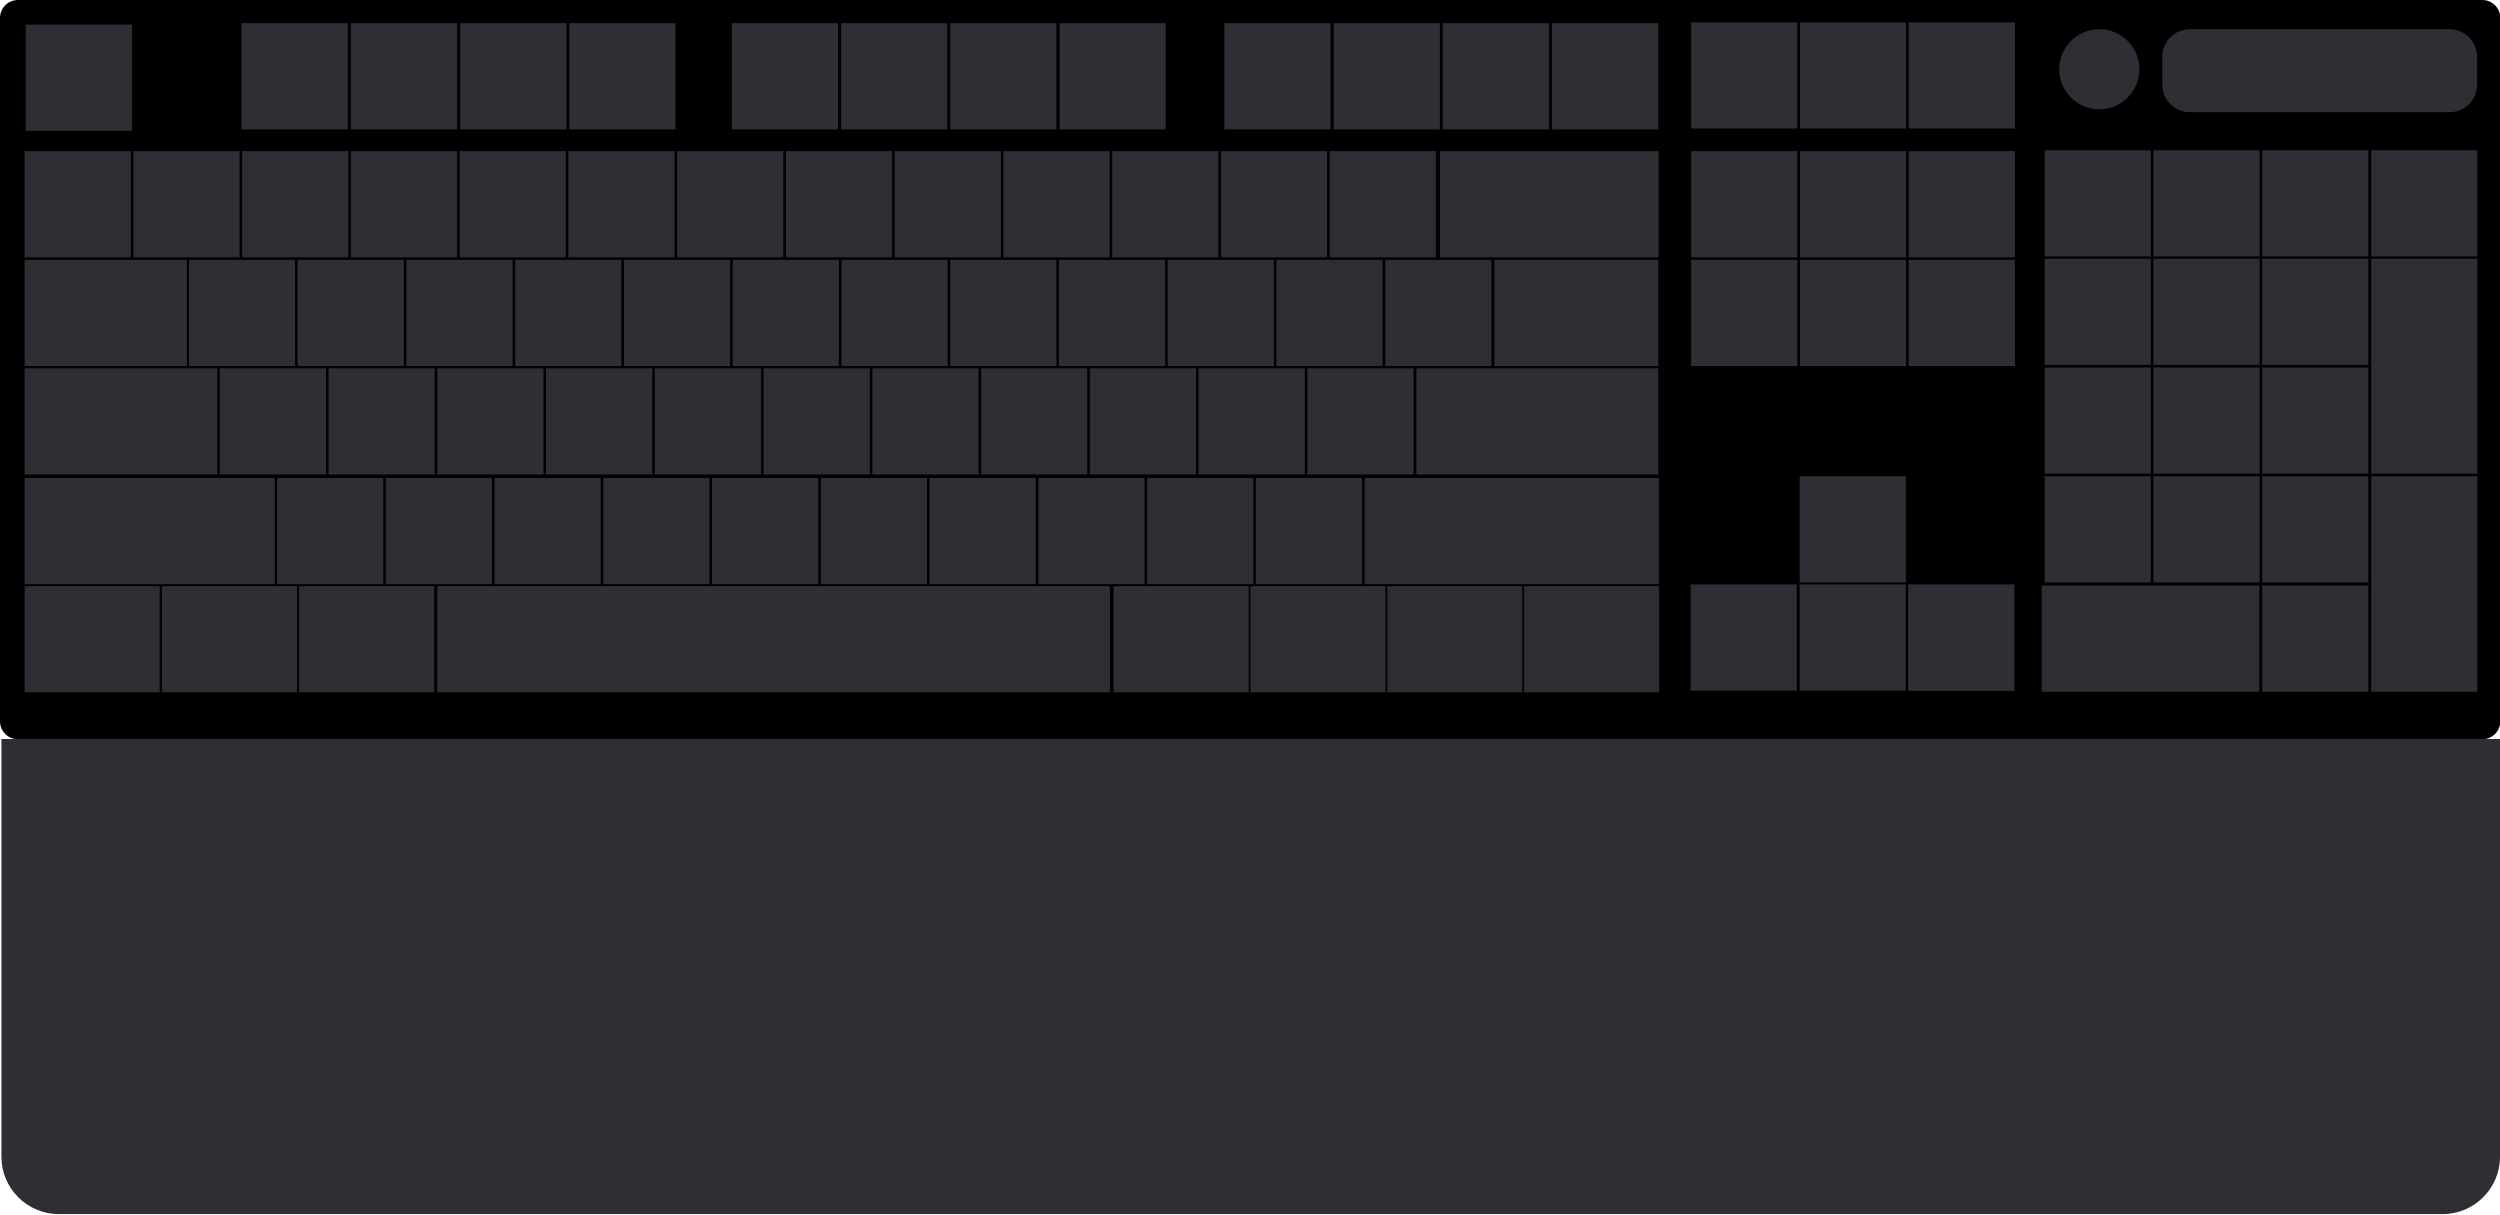
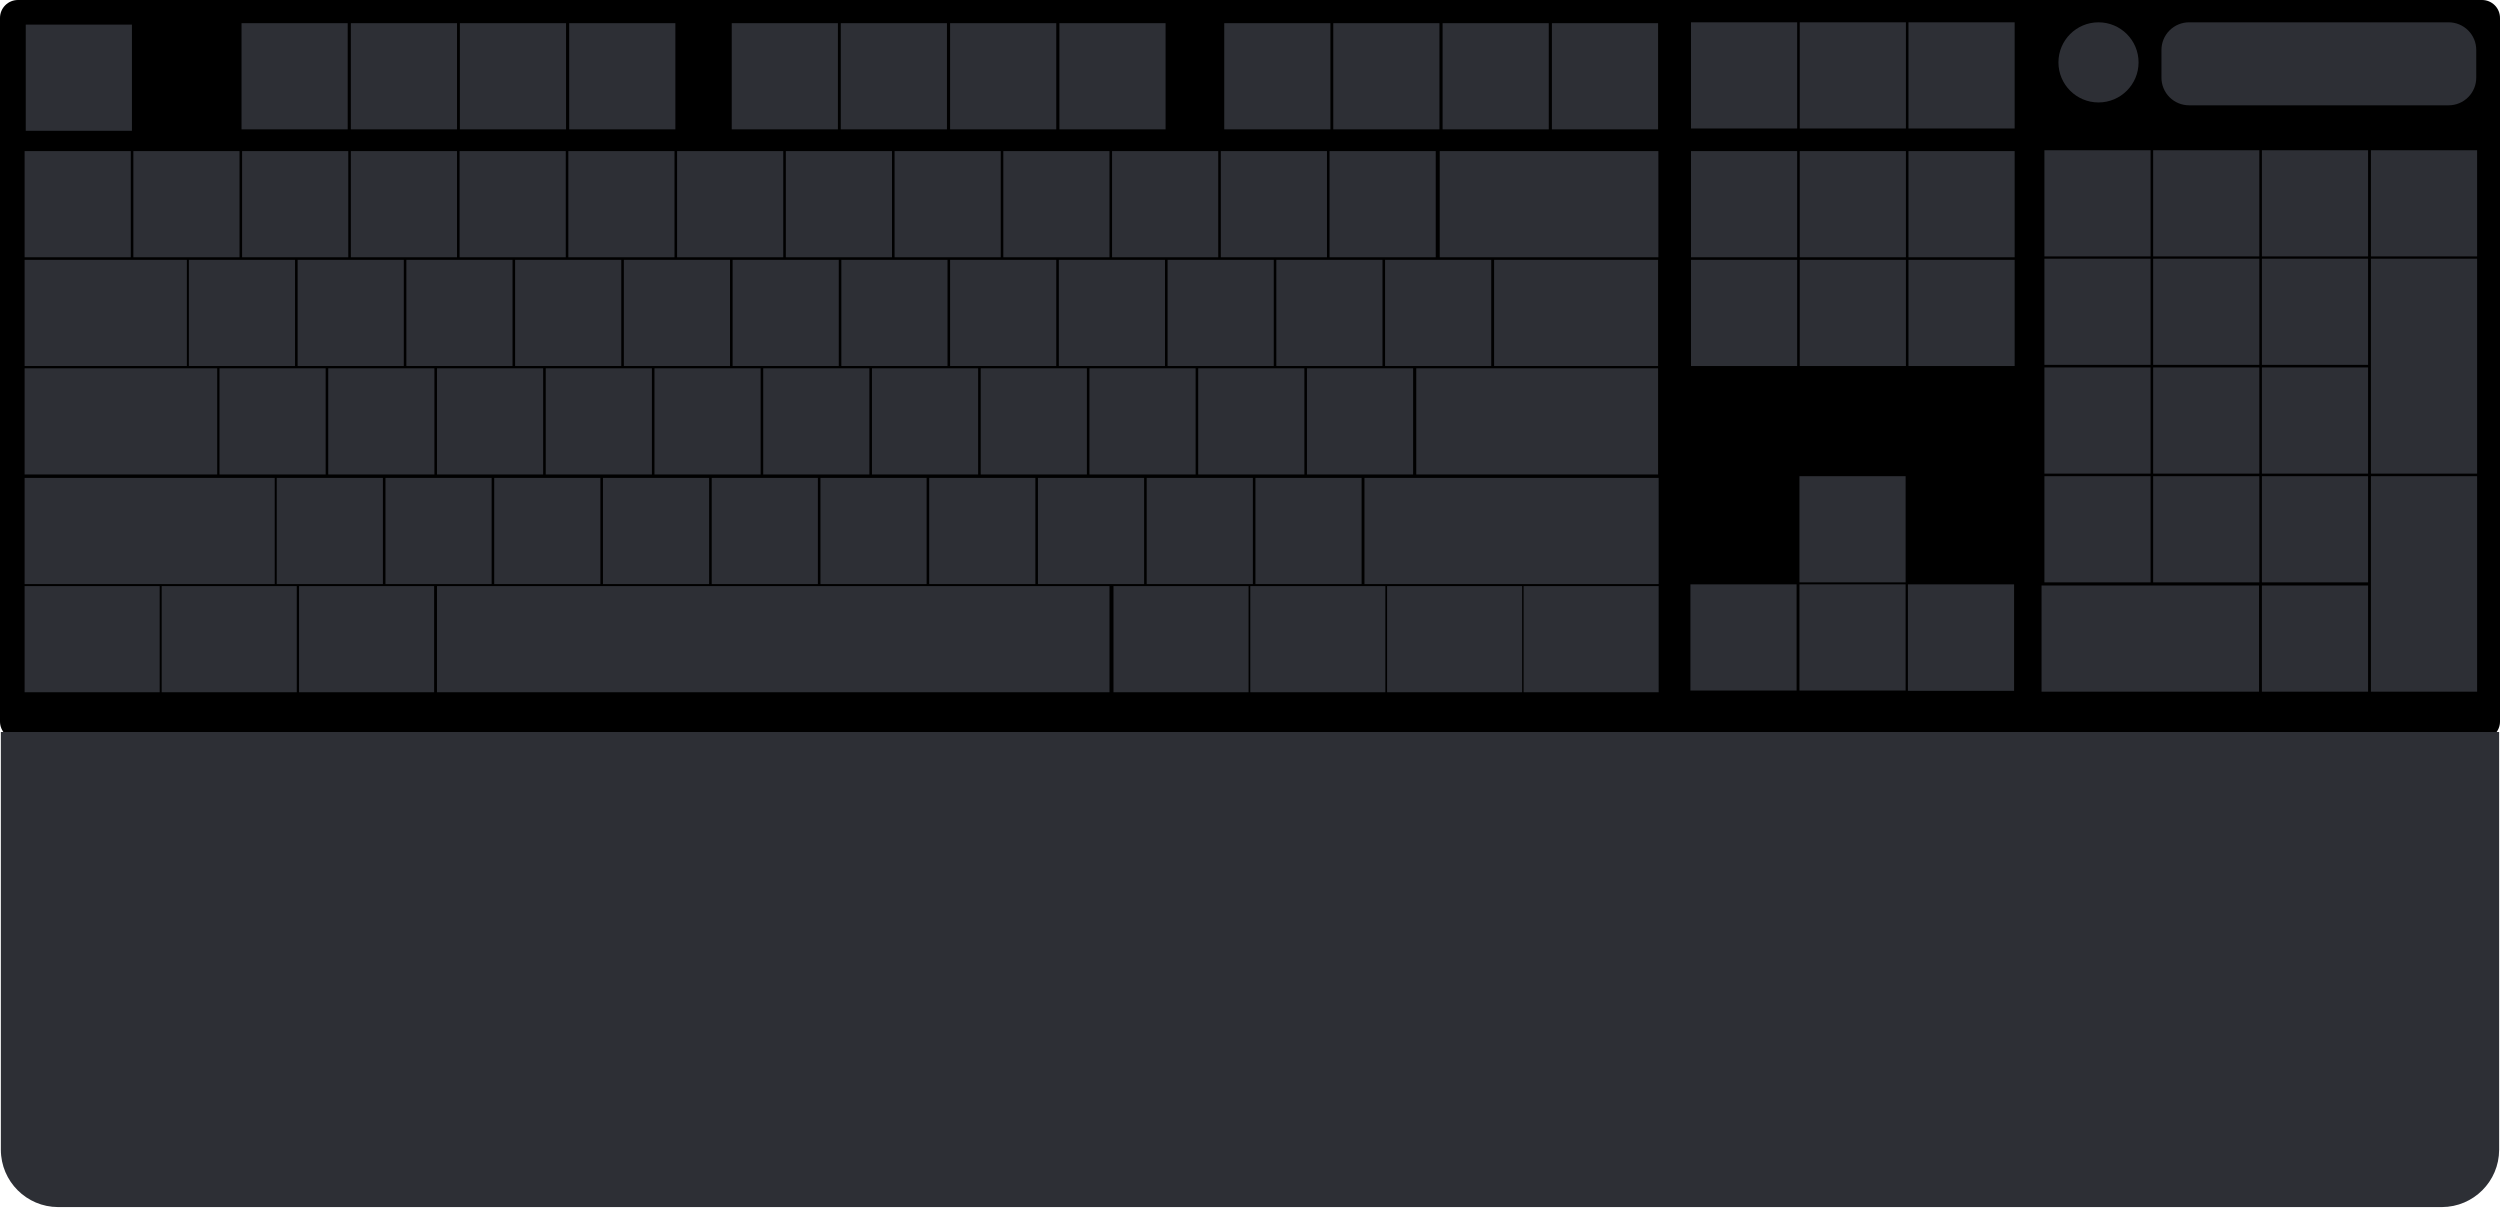
- <svg xmlns="http://www.w3.org/2000/svg" version="1.1" id="KeyboardClickSwitch" x="0px" y="0px" viewBox="0 0 873.5 424.2" style="enable-background:new 0 0 873.5 424.2;" xml:space="preserve">
-   <style type="text/css">
- 	.st0{fill:#2D2F35;}
- </style>
-   <g id="KeyBoard_Plate">
-     <g id="Plate">
-       <path d="M6.3,0h861c3.5,0,6.3,2.8,6.3,6.3V252c0,3.5-2.8,6.3-6.3,6.3H6.3c-3.5,0-6.3-2.8-6.3-6.3V6.3C0,2.8,2.8,0,6.3,0z" />
-     </g>
-     <path id="palmRest" class="st0" d="M0.5,258.2h873l0,0v146c0,11-9,20-20,20h-833c-11,0-20-9-20-20L0.5,258.2L0.5,258.2z" />
-     <path id="keybordKnobTwo" class="st0" d="M765.2,10.2h90.6c5.4,0,9.7,4.3,9.7,9.7v9.6c0,5.4-4.3,9.7-9.7,9.7h-90.6   c-5.4,0-9.7-4.3-9.7-9.7v-9.6C755.5,14.5,759.8,10.2,765.2,10.2z" />
-     <circle id="keyboardKnob" class="st0" cx="733.5" cy="24.2" r="14" />
-   </g>
-   <g id="KeyBoard_Keys">
-     <g id="Escape">
-       <rect x="9" y="8.6" class="st0" width="37.1" height="37.1" />
-     </g>
-     <g id="F1">
-       <rect x="84.4" y="8.1" class="st0" width="37.1" height="37.1" />
-     </g>
-     <g id="F2">
-       <rect x="122.6" y="8.1" class="st0" width="37.1" height="37.1" />
-     </g>
-     <g id="F3">
-       <rect x="160.8" y="8.1" class="st0" width="37.1" height="37.1" />
-     </g>
-     <g id="F4">
-       <rect x="198.9" y="8.1" class="st0" width="37.1" height="37.1" />
-     </g>
-     <g id="_">
-       <rect x="8.6" y="52.8" class="st0" width="37.1" height="37.1" />
-     </g>
-     <g id="L_Ctrl">
-       <rect x="8.6" y="204.8" class="st0" width="47.2" height="37.1" />
-     </g>
-     <g id="L_Win_Cmd">
-       <rect x="56.6" y="204.8" class="st0" width="47.2" height="37.1" />
-     </g>
-     <g id="L_Alt">
-       <rect x="104.5" y="204.8" class="st0" width="47.2" height="37.1" />
-     </g>
-     <g id="R_Alt">
-       <rect x="389.1" y="204.8" class="st0" width="47.2" height="37.1" />
-     </g>
-     <g id="R_Win_Cmd">
-       <rect x="436.9" y="204.8" class="st0" width="47.2" height="37.1" />
-     </g>
-     <g id="Fn">
-       <rect x="484.7" y="204.8" class="st0" width="47.2" height="37.1" />
-     </g>
-     <g id="R_Ctrl">
-       <rect x="532.5" y="204.8" class="st0" width="47.2" height="37.1" />
-     </g>
-     <g id="SpaceBar">
-       <rect x="152.8" y="204.8" class="st0" width="235" height="37.1" />
-     </g>
-     <g id="_1">
-       <rect x="46.6" y="52.8" class="st0" width="37.1" height="37.1" />
-     </g>
-     <g id="_2">
-       <rect x="84.6" y="52.8" class="st0" width="37.1" height="37.1" />
-     </g>
-     <g id="_3">
-       <rect x="122.6" y="52.8" class="st0" width="37.1" height="37.1" />
-     </g>
-     <g id="_4">
-       <rect x="160.6" y="52.8" class="st0" width="37.1" height="37.1" />
-     </g>
-     <g id="_5">
-       <rect x="198.6" y="52.8" class="st0" width="37.1" height="37.1" />
-     </g>
-     <g id="_6">
-       <rect x="236.6" y="52.8" class="st0" width="37.1" height="37.1" />
-     </g>
-     <g id="_7">
-       <rect x="274.6" y="52.8" class="st0" width="37.1" height="37.1" />
-     </g>
-     <g id="_8">
-       <rect x="312.6" y="52.8" class="st0" width="37.1" height="37.1" />
-     </g>
-     <g id="_9">
-       <rect x="350.6" y="52.8" class="st0" width="37.1" height="37.1" />
-     </g>
-     <g id="_0">
-       <rect x="388.6" y="52.8" class="st0" width="37.1" height="37.1" />
-     </g>
-     <g id="_-">
-       <rect x="426.6" y="52.8" class="st0" width="37.1" height="37.1" />
-     </g>
-     <g id="_2-2">
-       <rect x="464.6" y="52.8" class="st0" width="37.1" height="37.1" />
-     </g>
-     <g id="q">
-       <rect x="66" y="90.8" class="st0" width="37.1" height="37.1" />
-     </g>
-     <g id="w">
-       <rect x="104" y="90.8" class="st0" width="37.1" height="37.1" />
-     </g>
-     <g id="e">
-       <rect x="142" y="90.8" class="st0" width="37.1" height="37.1" />
-     </g>
-     <g id="r">
-       <rect x="180" y="90.8" class="st0" width="37.1" height="37.1" />
-     </g>
-     <g id="t">
-       <rect x="218" y="90.8" class="st0" width="37.1" height="37.1" />
-     </g>
-     <g id="y">
-       <rect x="256" y="90.8" class="st0" width="37.1" height="37.1" />
-     </g>
-     <g id="u">
-       <rect x="294" y="90.8" class="st0" width="37.1" height="37.1" />
-     </g>
-     <g id="i">
-       <rect x="332" y="90.8" class="st0" width="37.1" height="37.1" />
-     </g>
-     <g id="o">
-       <rect x="370" y="90.8" class="st0" width="37.1" height="37.1" />
-     </g>
-     <g id="p">
-       <rect x="408" y="90.8" class="st0" width="37.1" height="37.1" />
-     </g>
-     <g id="_2-2_1_">
-       <rect x="446" y="90.8" class="st0" width="37.1" height="37.1" />
-     </g>
-     <g id="a">
-       <rect x="76.8" y="128.7" class="st0" width="37.1" height="37.1" />
-     </g>
-     <g id="s">
-       <rect x="114.8" y="128.7" class="st0" width="37.1" height="37.1" />
-     </g>
-     <g id="d">
-       <rect x="152.8" y="128.7" class="st0" width="37.1" height="37.1" />
-     </g>
-     <g id="f">
-       <rect x="190.8" y="128.7" class="st0" width="37.1" height="37.1" />
-     </g>
-     <g id="g">
-       <rect x="228.8" y="128.7" class="st0" width="37.1" height="37.1" />
-     </g>
-     <g id="h">
-       <rect x="266.8" y="128.7" class="st0" width="37.1" height="37.1" />
-     </g>
-     <g id="j">
-       <rect x="304.8" y="128.7" class="st0" width="37.1" height="37.1" />
-     </g>
-     <g id="k">
-       <rect x="342.8" y="128.7" class="st0" width="37.1" height="37.1" />
-     </g>
-     <g id="l">
-       <rect x="380.8" y="128.7" class="st0" width="37.1" height="37.1" />
-     </g>
-     <g id="_3-2">
-       <rect x="418.8" y="128.7" class="st0" width="37.1" height="37.1" />
-     </g>
-     <g id="z">
-       <rect x="96.8" y="167" class="st0" width="37.1" height="37.1" />
-     </g>
-     <g id="x">
-       <rect x="134.8" y="167" class="st0" width="37.1" height="37.1" />
-     </g>
-     <g id="c">
-       <rect x="172.8" y="167" class="st0" width="37.1" height="37.1" />
-     </g>
-     <g id="v">
-       <rect x="210.8" y="167" class="st0" width="37.1" height="37.1" />
-     </g>
-     <g id="b">
-       <rect x="248.8" y="167" class="st0" width="37.1" height="37.1" />
-     </g>
-     <g id="n">
-       <rect x="286.8" y="167" class="st0" width="37.1" height="37.1" />
-     </g>
-     <g id="m">
-       <rect x="324.8" y="167" class="st0" width="37.1" height="37.1" />
-     </g>
-     <g id="_4-2">
-       <rect x="362.8" y="167" class="st0" width="37.1" height="37.1" />
-     </g>
-     <g id="_.">
-       <rect x="400.8" y="167" class="st0" width="37.1" height="37.1" />
-     </g>
-     <g id="_5-2">
-       <rect x="438.8" y="167" class="st0" width="37.1" height="37.1" />
-     </g>
-     <g id="_6-2">
-       <rect x="456.8" y="128.7" class="st0" width="37.1" height="37.1" />
-     </g>
-     <g id="_7-2">
-       <rect x="484" y="90.8" class="st0" width="37.1" height="37.1" />
-     </g>
-     <g id="_8-2">
-       <rect x="522.1" y="90.8" class="st0" width="57.3" height="37.1" />
-     </g>
-     <g id="Tab">
-       <rect x="8.6" y="90.8" class="st0" width="56.7" height="37.1" />
-     </g>
-     <g id="CapsLock">
-       <rect x="8.6" y="128.7" class="st0" width="67.3" height="37.1" />
-     </g>
-     <g id="LShift">
-       <rect x="8.6" y="167" class="st0" width="87.4" height="37.1" />
-     </g>
-     <g id="Backspace">
-       <rect x="503.1" y="52.8" class="st0" width="76.4" height="37.1" />
-     </g>
-     <g id="Enter">
-       <rect x="494.9" y="128.7" class="st0" width="84.5" height="37.1" />
-     </g>
-     <g id="Num0">
-       <rect x="713.4" y="204.6" class="st0" width="76" height="37.1" />
-     </g>
-     <g id="RShift">
-       <rect x="476.8" y="167" class="st0" width="102.8" height="37.1" />
-     </g>
-     <g id="F5">
-       <rect x="255.7" y="8.1" class="st0" width="37.1" height="37.1" />
-     </g>
-     <g id="F6">
-       <rect x="293.9" y="8.1" class="st0" width="37.1" height="37.1" />
-     </g>
-     <g id="F7">
-       <rect x="332" y="8.1" class="st0" width="37.1" height="37.1" />
-     </g>
-     <g id="F8">
-       <rect x="370.2" y="8.1" class="st0" width="37.1" height="37.1" />
-     </g>
-     <g id="F9">
-       <rect x="427.8" y="8.1" class="st0" width="37.1" height="37.1" />
-     </g>
-     <g id="F10">
-       <rect x="466" y="8.1" class="st0" width="37.1" height="37.1" />
-     </g>
-     <g id="F11">
-       <rect x="504.1" y="8.1" class="st0" width="37.1" height="37.1" />
-     </g>
-     <g id="F12">
-       <rect x="542.3" y="8.1" class="st0" width="37.1" height="37.1" />
-     </g>
-     <g id="PrintScreen">
-       <rect x="590.9" y="7.8" class="st0" width="37.1" height="37.1" />
-     </g>
-     <g id="ScrollLock">
-       <rect x="628.9" y="7.8" class="st0" width="37.1" height="37.1" />
-     </g>
-     <g id="Pause">
-       <rect x="666.9" y="7.8" class="st0" width="37.1" height="37.1" />
-     </g>
-     <g id="Insert">
-       <rect x="590.9" y="52.8" class="st0" width="37.1" height="37.1" />
-     </g>
-     <g id="Home">
-       <rect x="628.9" y="52.8" class="st0" width="37.1" height="37.1" />
-     </g>
-     <g id="PageUp">
-       <rect x="666.9" y="52.8" class="st0" width="37.1" height="37.1" />
-     </g>
-     <g id="Delete">
-       <rect x="590.9" y="90.8" class="st0" width="37.1" height="37.1" />
-     </g>
-     <g id="ArrowLeft">
-       <rect x="590.7" y="204.2" class="st0" width="37.1" height="37.1" />
-     </g>
-     <g id="ArrowDown">
-       <rect x="628.8" y="204.2" class="st0" width="37.1" height="37.1" />
-     </g>
-     <g id="ArrowRight">
-       <rect x="666.7" y="204.2" class="st0" width="37.1" height="37.2" />
-     </g>
-     <g id="ArrowUp">
-       <rect x="628.8" y="166.4" class="st0" width="37.1" height="37.1" />
-     </g>
-     <g id="End">
-       <rect x="628.9" y="90.8" class="st0" width="37.1" height="37.1" />
-     </g>
-     <g id="PageDown">
-       <rect x="666.9" y="90.8" class="st0" width="37.1" height="37.1" />
-     </g>
-     <g id="NumLock">
-       <rect x="714.4" y="52.5" class="st0" width="37.1" height="37.1" />
-     </g>
-     <g id="_9-2">
-       <rect x="752.4" y="52.5" class="st0" width="37.1" height="37.1" />
-     </g>
-     <g id="_10">
-       <rect x="790.4" y="52.5" class="st0" width="37.1" height="37.1" />
-     </g>
-     <g id="Num7">
-       <rect x="714.4" y="90.4" class="st0" width="37.1" height="37.1" />
-     </g>
-     <g id="Num8">
-       <rect x="752.4" y="90.4" class="st0" width="37.1" height="37.1" />
-     </g>
-     <g id="Num9">
-       <rect x="790.4" y="90.4" class="st0" width="37.1" height="37.1" />
-     </g>
-     <g id="Num4">
-       <rect x="714.4" y="128.4" class="st0" width="37.1" height="37.1" />
-     </g>
-     <g id="Num5">
-       <rect x="752.4" y="128.4" class="st0" width="37.1" height="37.1" />
-     </g>
-     <g id="Num6">
-       <rect x="790.4" y="128.4" class="st0" width="37.1" height="37.1" />
-     </g>
-     <g id="Num1">
-       <rect x="714.4" y="166.4" class="st0" width="37.1" height="37.1" />
-     </g>
-     <g id="Num2">
-       <rect x="752.4" y="166.4" class="st0" width="37.1" height="37.1" />
-     </g>
-     <g id="Num.">
-       <rect x="790.4" y="204.6" class="st0" width="37.1" height="37.1" />
-     </g>
-     <g id="Num-">
-       <rect x="828.5" y="52.5" class="st0" width="37.1" height="37.1" />
-     </g>
-     <g id="Num_">
-       <rect x="828.5" y="90.4" class="st0" width="37.1" height="75.1" />
-     </g>
-     <g id="NumEnter">
-       <rect x="828.5" y="166.4" class="st0" width="37.1" height="75.3" />
-     </g>
-     <g id="Num3">
-       <rect x="790.4" y="166.4" class="st0" width="37.1" height="37.1" />
+ <svg xmlns="http://www.w3.org/2000/svg" viewBox="0 0 873.6 421.8">
+   <defs>
+     <style>.cls-1{fill:#2d2f35;}</style>
+   </defs>
+   <g id="Layer_2" data-name="Layer 2">
+     <g id="Layer_1-2" data-name="Layer 1">
+       <g id="click">
+         <g id="click-2" data-name="click">
+           <g id="KeyBoard_Plate" data-name="KeyBoard Plate">
+             <path id="Plate" d="M6.3,0h861a6.27,6.27,0,0,1,6.3,6.3V252.1a6.27,6.27,0,0,1-6.3,6.3H6.3A6.27,6.27,0,0,1,0,252.1V6.3A6.27,6.27,0,0,1,6.3,0Z" />
+             <path id="palmRest" class="cls-1" d="M.3,255.8h873v146a20.06,20.06,0,0,1-20,20H20.3a20.06,20.06,0,0,1-20-20v-146Z" />
+             <path id="keybordKnobTwo" class="cls-1" d="M765,7.8h90.6a9.65,9.65,0,0,1,9.7,9.7v9.6a9.65,9.65,0,0,1-9.7,9.7H765a9.65,9.65,0,0,1-9.7-9.7V17.5A9.65,9.65,0,0,1,765,7.8Z" />
+             <circle id="keyboardKnob" class="cls-1" cx="733.3" cy="21.8" r="14" />
+           </g>
+           <g id="KeyBoard_Keys" data-name="KeyBoard Keys">
+             <rect id="F1" class="cls-1" x="84.4" y="8.1" width="37.1" height="37.1" />
+             <rect id="F2" class="cls-1" x="122.6" y="8.1" width="37.1" height="37.1" />
+             <rect id="F3" class="cls-1" x="160.7" y="8.1" width="37.1" height="37.1" />
+             <rect id="F4" class="cls-1" x="198.9" y="8.1" width="37.1" height="37.1" />
+             <rect id="_" data-name="`" class="cls-1" x="8.6" y="52.8" width="37.1" height="37.1" />
+             <rect id="L_Ctrl" data-name="L Ctrl" class="cls-1" x="8.6" y="204.8" width="47.2" height="37.1" />
+             <rect id="L_Win_Cmd" data-name="L Win Cmd" class="cls-1" x="56.5" y="204.8" width="47.2" height="37.1" />
+             <rect id="L_Alt" data-name="L Alt" class="cls-1" x="104.5" y="204.8" width="47.2" height="37.1" />
+             <rect id="R_Alt" data-name="R Alt" class="cls-1" x="389.1" y="204.8" width="47.2" height="37.1" />
+             <rect id="R_Win_Cmd" data-name="R Win Cmd" class="cls-1" x="436.9" y="204.8" width="47.2" height="37.1" />
+             <rect id="Fn" class="cls-1" x="484.7" y="204.8" width="47.2" height="37.1" />
+             <rect id="R_Ctrl" data-name="R Ctrl" class="cls-1" x="532.4" y="204.8" width="47.2" height="37.1" />
+             <rect id="SpaceBar" class="cls-1" x="152.7" y="204.8" width="235" height="37.1" />
+             <rect id="_1" data-name=" 1" class="cls-1" x="46.6" y="52.8" width="37.1" height="37.1" />
+             <rect id="_2" data-name=" 2" class="cls-1" x="84.6" y="52.8" width="37.1" height="37.1" />
+             <rect id="_3" data-name=" 3" class="cls-1" x="122.6" y="52.8" width="37.1" height="37.1" />
+             <rect id="_4" data-name=" 4" class="cls-1" x="160.6" y="52.8" width="37.1" height="37.1" />
+             <rect id="_5" data-name=" 5" class="cls-1" x="198.6" y="52.8" width="37.1" height="37.1" />
+             <rect id="_6" data-name=" 6" class="cls-1" x="236.6" y="52.8" width="37.1" height="37.1" />
+             <rect id="_7" data-name=" 7" class="cls-1" x="274.6" y="52.8" width="37.1" height="37.1" />
+             <rect id="_8" data-name=" 8" class="cls-1" x="312.6" y="52.8" width="37.1" height="37.1" />
+             <rect id="_9" data-name=" 9" class="cls-1" x="350.6" y="52.8" width="37.1" height="37.1" />
+             <rect id="_0" data-name=" 0" class="cls-1" x="388.6" y="52.8" width="37.1" height="37.1" />
+             <rect id="_-" data-name=" -" class="cls-1" x="426.6" y="52.8" width="37.1" height="37.1" />
+             <rect id="_2-2" data-name="=" class="cls-1" x="464.6" y="52.8" width="37.1" height="37.1" />
+             <rect id="q" class="cls-1" x="66" y="90.8" width="37.1" height="37.1" />
+             <rect id="w" class="cls-1" x="104" y="90.8" width="37.1" height="37.1" />
+             <rect id="e" class="cls-1" x="142" y="90.8" width="37.1" height="37.1" />
+             <rect id="r" class="cls-1" x="180" y="90.8" width="37.1" height="37.1" />
+             <rect id="t" class="cls-1" x="218" y="90.8" width="37.1" height="37.1" />
+             <rect id="y" class="cls-1" x="256" y="90.8" width="37.1" height="37.1" />
+             <rect id="u" class="cls-1" x="294" y="90.8" width="37.1" height="37.1" />
+             <rect id="i" class="cls-1" x="332" y="90.8" width="37.1" height="37.1" />
+             <rect id="o" class="cls-1" x="370" y="90.8" width="37.1" height="37.1" />
+             <rect id="p" class="cls-1" x="408" y="90.8" width="37.1" height="37.1" />
+             <rect id="_2-2" data-name=" 2-2" class="cls-1" x="446" y="90.8" width="37.1" height="37.1" />
+             <rect id="a" class="cls-1" x="76.7" y="128.7" width="37.1" height="37.1" />
+             <rect id="s" class="cls-1" x="114.7" y="128.7" width="37.1" height="37.1" />
+             <rect id="d" class="cls-1" x="152.7" y="128.7" width="37.1" height="37.1" />
+             <rect id="f" class="cls-1" x="190.7" y="128.7" width="37.1" height="37.1" />
+             <rect id="g" class="cls-1" x="228.7" y="128.7" width="37.1" height="37.1" />
+             <rect id="h" class="cls-1" x="266.7" y="128.7" width="37.1" height="37.1" />
+             <rect id="j" class="cls-1" x="304.7" y="128.7" width="37.1" height="37.1" />
+             <rect id="k" class="cls-1" x="342.7" y="128.7" width="37.1" height="37.1" />
+             <rect id="l" class="cls-1" x="380.7" y="128.7" width="37.1" height="37.1" />
+             <rect id="_3-2" data-name=" 3-2" class="cls-1" x="418.7" y="128.7" width="37.1" height="37.1" />
+             <rect id="z" class="cls-1" x="96.7" y="167" width="37.1" height="37.1" />
+             <rect id="x" class="cls-1" x="134.7" y="167" width="37.1" height="37.1" />
+             <rect id="c" class="cls-1" x="172.7" y="167" width="37.1" height="37.1" />
+             <rect id="v" class="cls-1" x="210.7" y="167" width="37.1" height="37.1" />
+             <rect id="b" class="cls-1" x="248.7" y="167" width="37.1" height="37.1" />
+             <rect id="n" class="cls-1" x="286.7" y="167" width="37.1" height="37.1" />
+             <rect id="m" class="cls-1" x="324.7" y="167" width="37.1" height="37.1" />
+             <rect id="_4-2" data-name=" 4-2" class="cls-1" x="362.7" y="167" width="37.1" height="37.1" />
+             <rect id="_." data-name=" ." class="cls-1" x="400.7" y="167" width="37.1" height="37.1" />
+             <rect id="_5-2" data-name=" 5-2" class="cls-1" x="438.7" y="167" width="37.1" height="37.1" />
+             <rect id="_6-2" data-name=" 6-2" class="cls-1" x="456.7" y="128.7" width="37.1" height="37.1" />
+             <rect id="_7-2" data-name=" 7-2" class="cls-1" x="484" y="90.8" width="37.1" height="37.1" />
+             <rect id="_8-2" data-name=" 8-2" class="cls-1" x="522.1" y="90.8" width="57.3" height="37.1" />
+             <rect id="Tab" class="cls-1" x="8.6" y="90.8" width="56.7" height="37.1" />
+             <rect id="CapsLock" class="cls-1" x="8.6" y="128.7" width="67.3" height="37.1" />
+             <rect id="LShift" class="cls-1" x="8.6" y="167" width="87.4" height="37.1" />
+             <rect id="Backspace" class="cls-1" x="503.1" y="52.8" width="76.4" height="37.1" />
+             <rect id="Enter" class="cls-1" x="494.9" y="128.7" width="84.5" height="37.1" />
+             <rect id="Num0" class="cls-1" x="713.4" y="204.6" width="76" height="37.1" />
+             <rect id="RShift" class="cls-1" x="476.8" y="167" width="102.8" height="37.1" />
+             <rect id="F5" class="cls-1" x="255.7" y="8.1" width="37.1" height="37.1" />
+             <rect id="F6" class="cls-1" x="293.8" y="8.1" width="37.1" height="37.1" />
+             <rect id="F7" class="cls-1" x="332" y="8.1" width="37.1" height="37.1" />
+             <rect id="F8" class="cls-1" x="370.2" y="8.1" width="37.1" height="37.1" />
+             <rect id="F9" class="cls-1" x="427.8" y="8.1" width="37.1" height="37.1" />
+             <rect id="F10" class="cls-1" x="465.9" y="8.1" width="37.1" height="37.1" />
+             <rect id="F11" class="cls-1" x="504.1" y="8.1" width="37.1" height="37.1" />
+             <rect id="F12" class="cls-1" x="542.3" y="8.1" width="37.1" height="37.1" />
+             <rect id="PrintScreen" class="cls-1" x="590.9" y="7.8" width="37.1" height="37.1" />
+             <rect id="ScrollLock" class="cls-1" x="628.9" y="7.8" width="37.1" height="37.1" />
+             <rect id="Pause" class="cls-1" x="666.9" y="7.8" width="37.1" height="37.1" />
+             <rect id="Insert" class="cls-1" x="590.9" y="52.8" width="37.1" height="37.1" />
+             <rect id="Home" class="cls-1" x="628.9" y="52.8" width="37.1" height="37.1" />
+             <rect id="PageUp" class="cls-1" x="666.9" y="52.8" width="37.1" height="37.1" />
+             <rect id="Delete" class="cls-1" x="590.9" y="90.8" width="37.1" height="37.1" />
+             <rect id="ArrowLeft" class="cls-1" x="590.7" y="204.2" width="37.1" height="37.1" />
+             <rect id="ArrowDown" class="cls-1" x="628.8" y="204.2" width="37.1" height="37.1" />
+             <rect id="ArrowRight" class="cls-1" x="666.7" y="204.2" width="37.1" height="37.2" />
+             <rect id="ArrowUp" class="cls-1" x="628.8" y="166.4" width="37.1" height="37.1" />
+             <rect id="End" class="cls-1" x="628.9" y="90.8" width="37.1" height="37.1" />
+             <rect id="PageDown" class="cls-1" x="666.9" y="90.8" width="37.1" height="37.1" />
+             <rect id="NumLock" class="cls-1" x="714.4" y="52.5" width="37.1" height="37.1" />
+             <rect id="_9-2" data-name="9-2" class="cls-1" x="752.4" y="52.5" width="37.1" height="37.1" />
+             <rect id="_10" data-name="10" class="cls-1" x="790.4" y="52.5" width="37.1" height="37.1" />
+             <rect id="Num7" class="cls-1" x="714.4" y="90.4" width="37.1" height="37.1" />
+             <rect id="Num8" class="cls-1" x="752.4" y="90.4" width="37.1" height="37.1" />
+             <rect id="Num9" class="cls-1" x="790.4" y="90.4" width="37.1" height="37.1" />
+             <rect id="Num4" class="cls-1" x="714.4" y="128.4" width="37.1" height="37.1" />
+             <rect id="Num5" class="cls-1" x="752.4" y="128.4" width="37.1" height="37.1" />
+             <rect id="Num6" class="cls-1" x="790.4" y="128.4" width="37.1" height="37.1" />
+             <rect id="Num1" class="cls-1" x="714.4" y="166.4" width="37.1" height="37.1" />
+             <rect id="Num2" class="cls-1" x="752.4" y="166.4" width="37.1" height="37.1" />
+             <rect id="Num." class="cls-1" x="790.4" y="204.6" width="37.1" height="37.1" />
+             <rect id="Num-" class="cls-1" x="828.5" y="52.5" width="37.1" height="37.1" />
+             <rect id="Num_" data-name="Num " class="cls-1" x="828.5" y="90.4" width="37.1" height="75.1" />
+             <rect id="NumEnter" class="cls-1" x="828.5" y="166.4" width="37.1" height="75.3" />
+             <rect id="Num3" class="cls-1" x="790.4" y="166.4" width="37.1" height="37.1" />
+             <rect id="Escape" class="cls-1" x="9" y="8.6" width="37.1" height="37.1" />
+           </g>
+         </g>
+       </g>
    </g>
  </g>
</svg>
